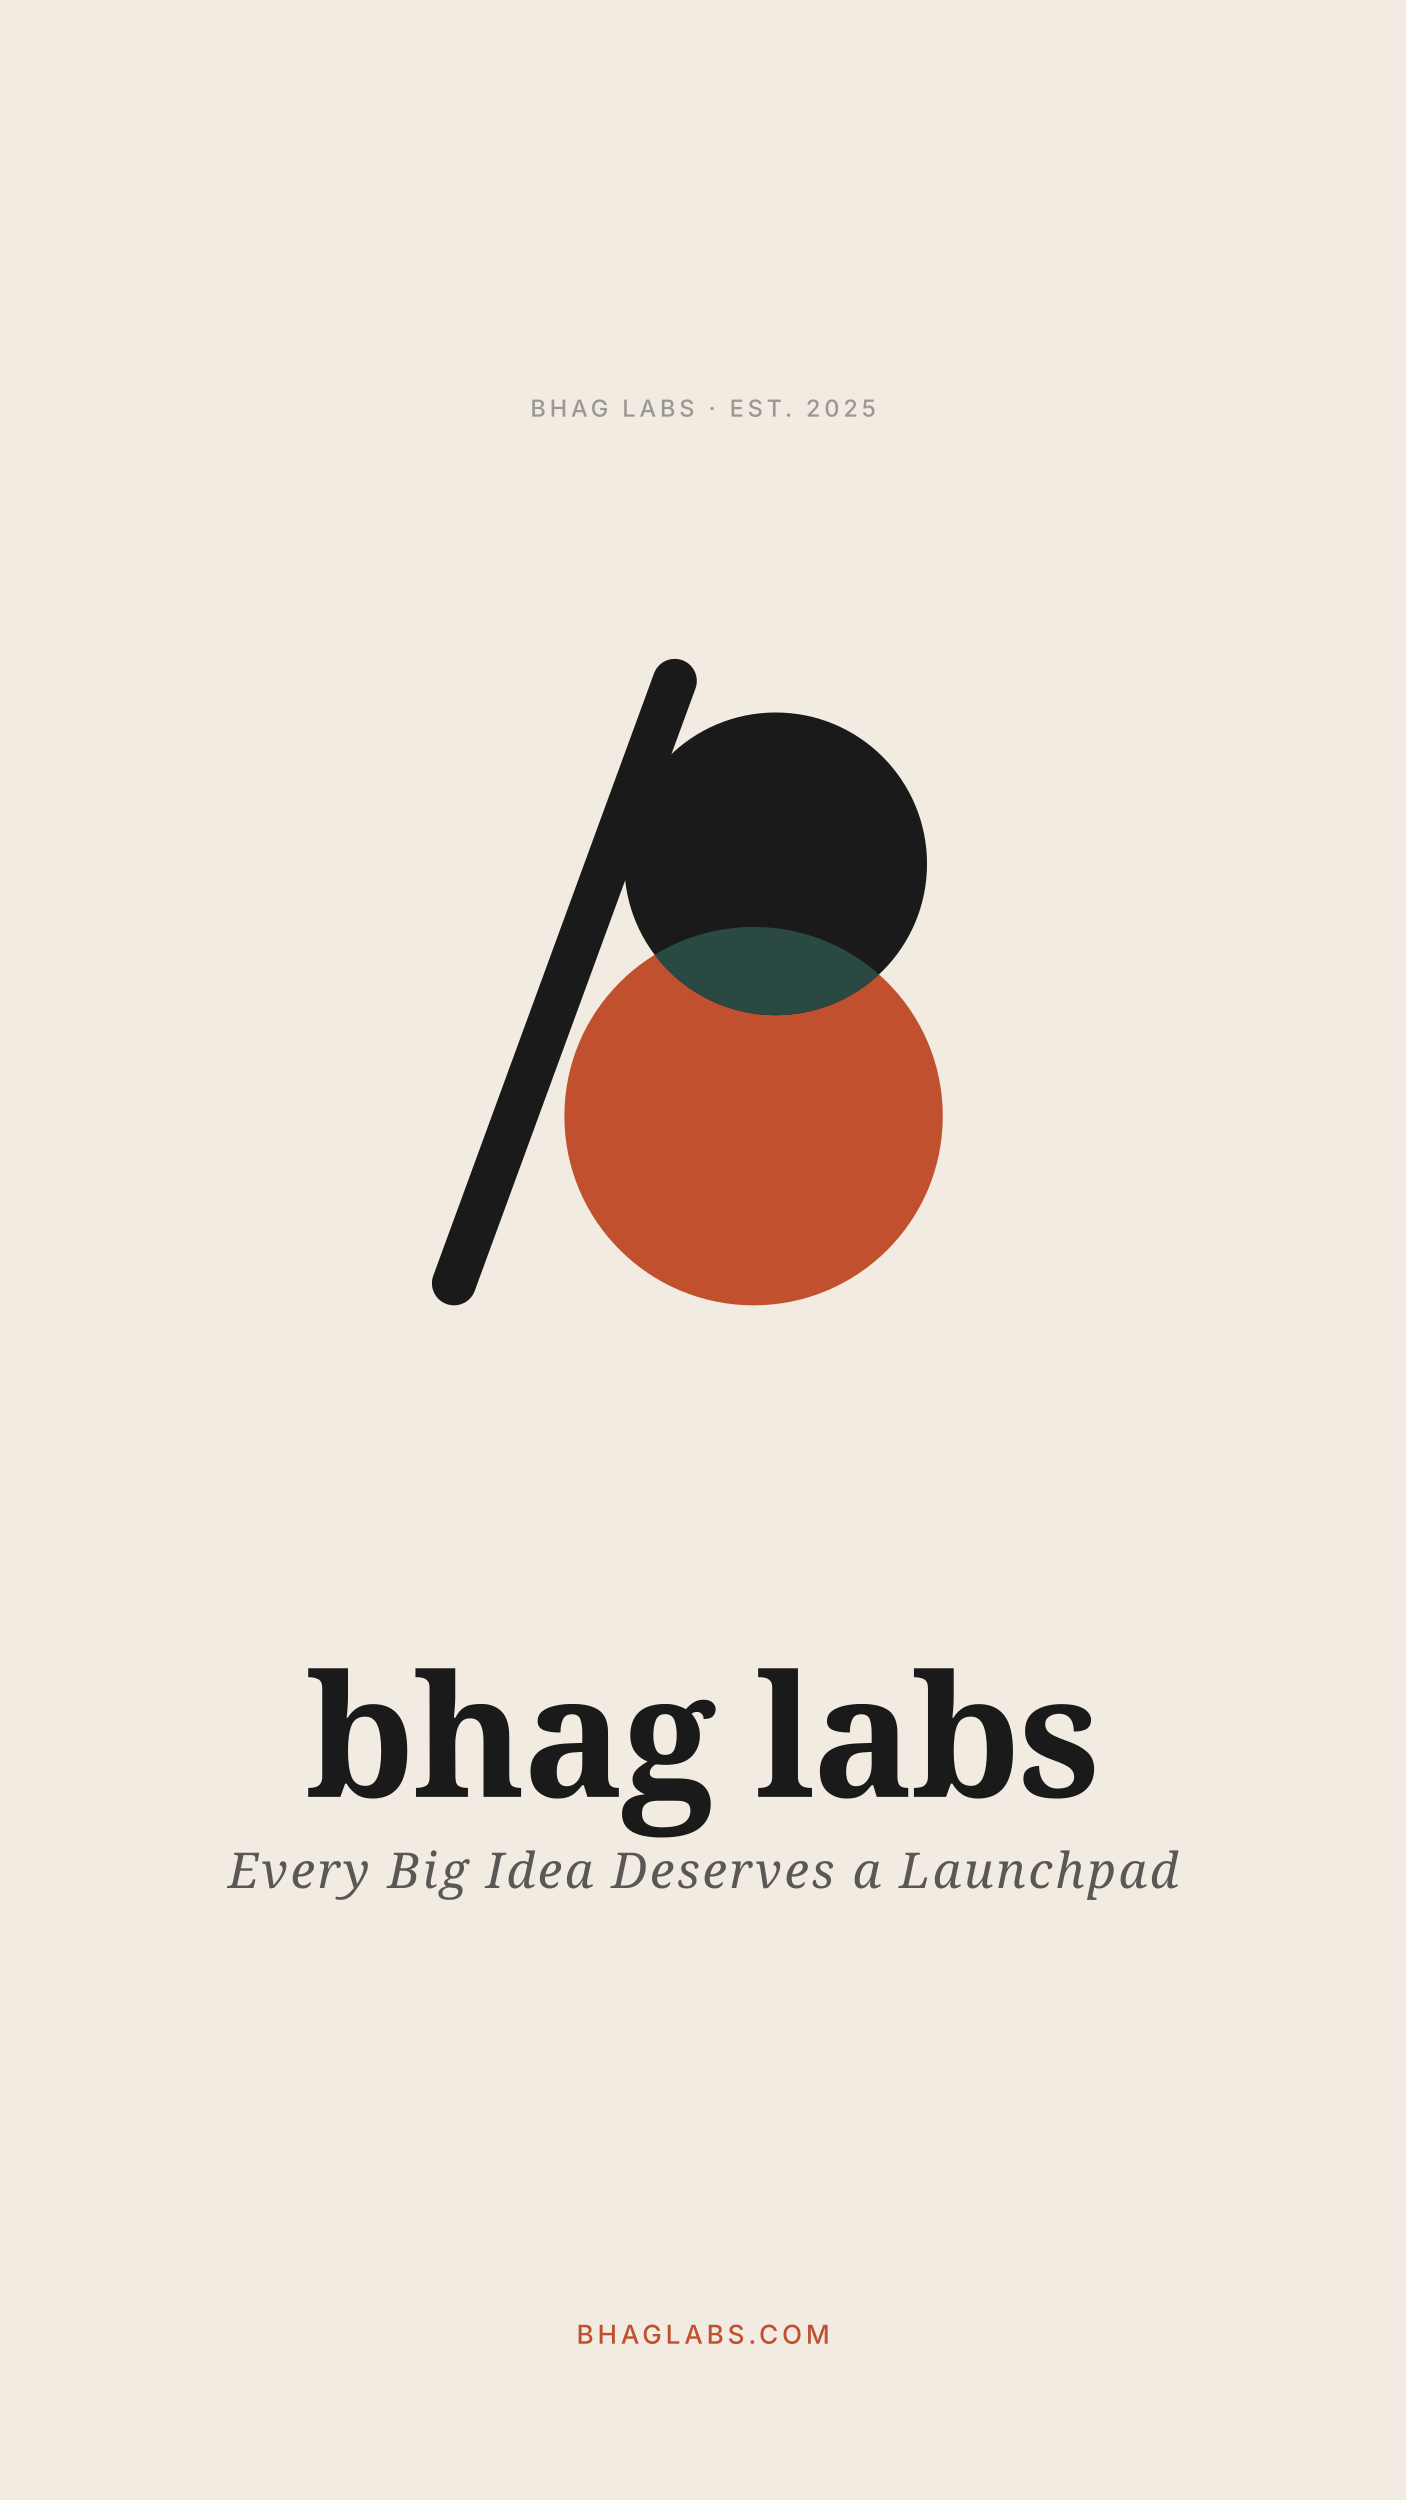
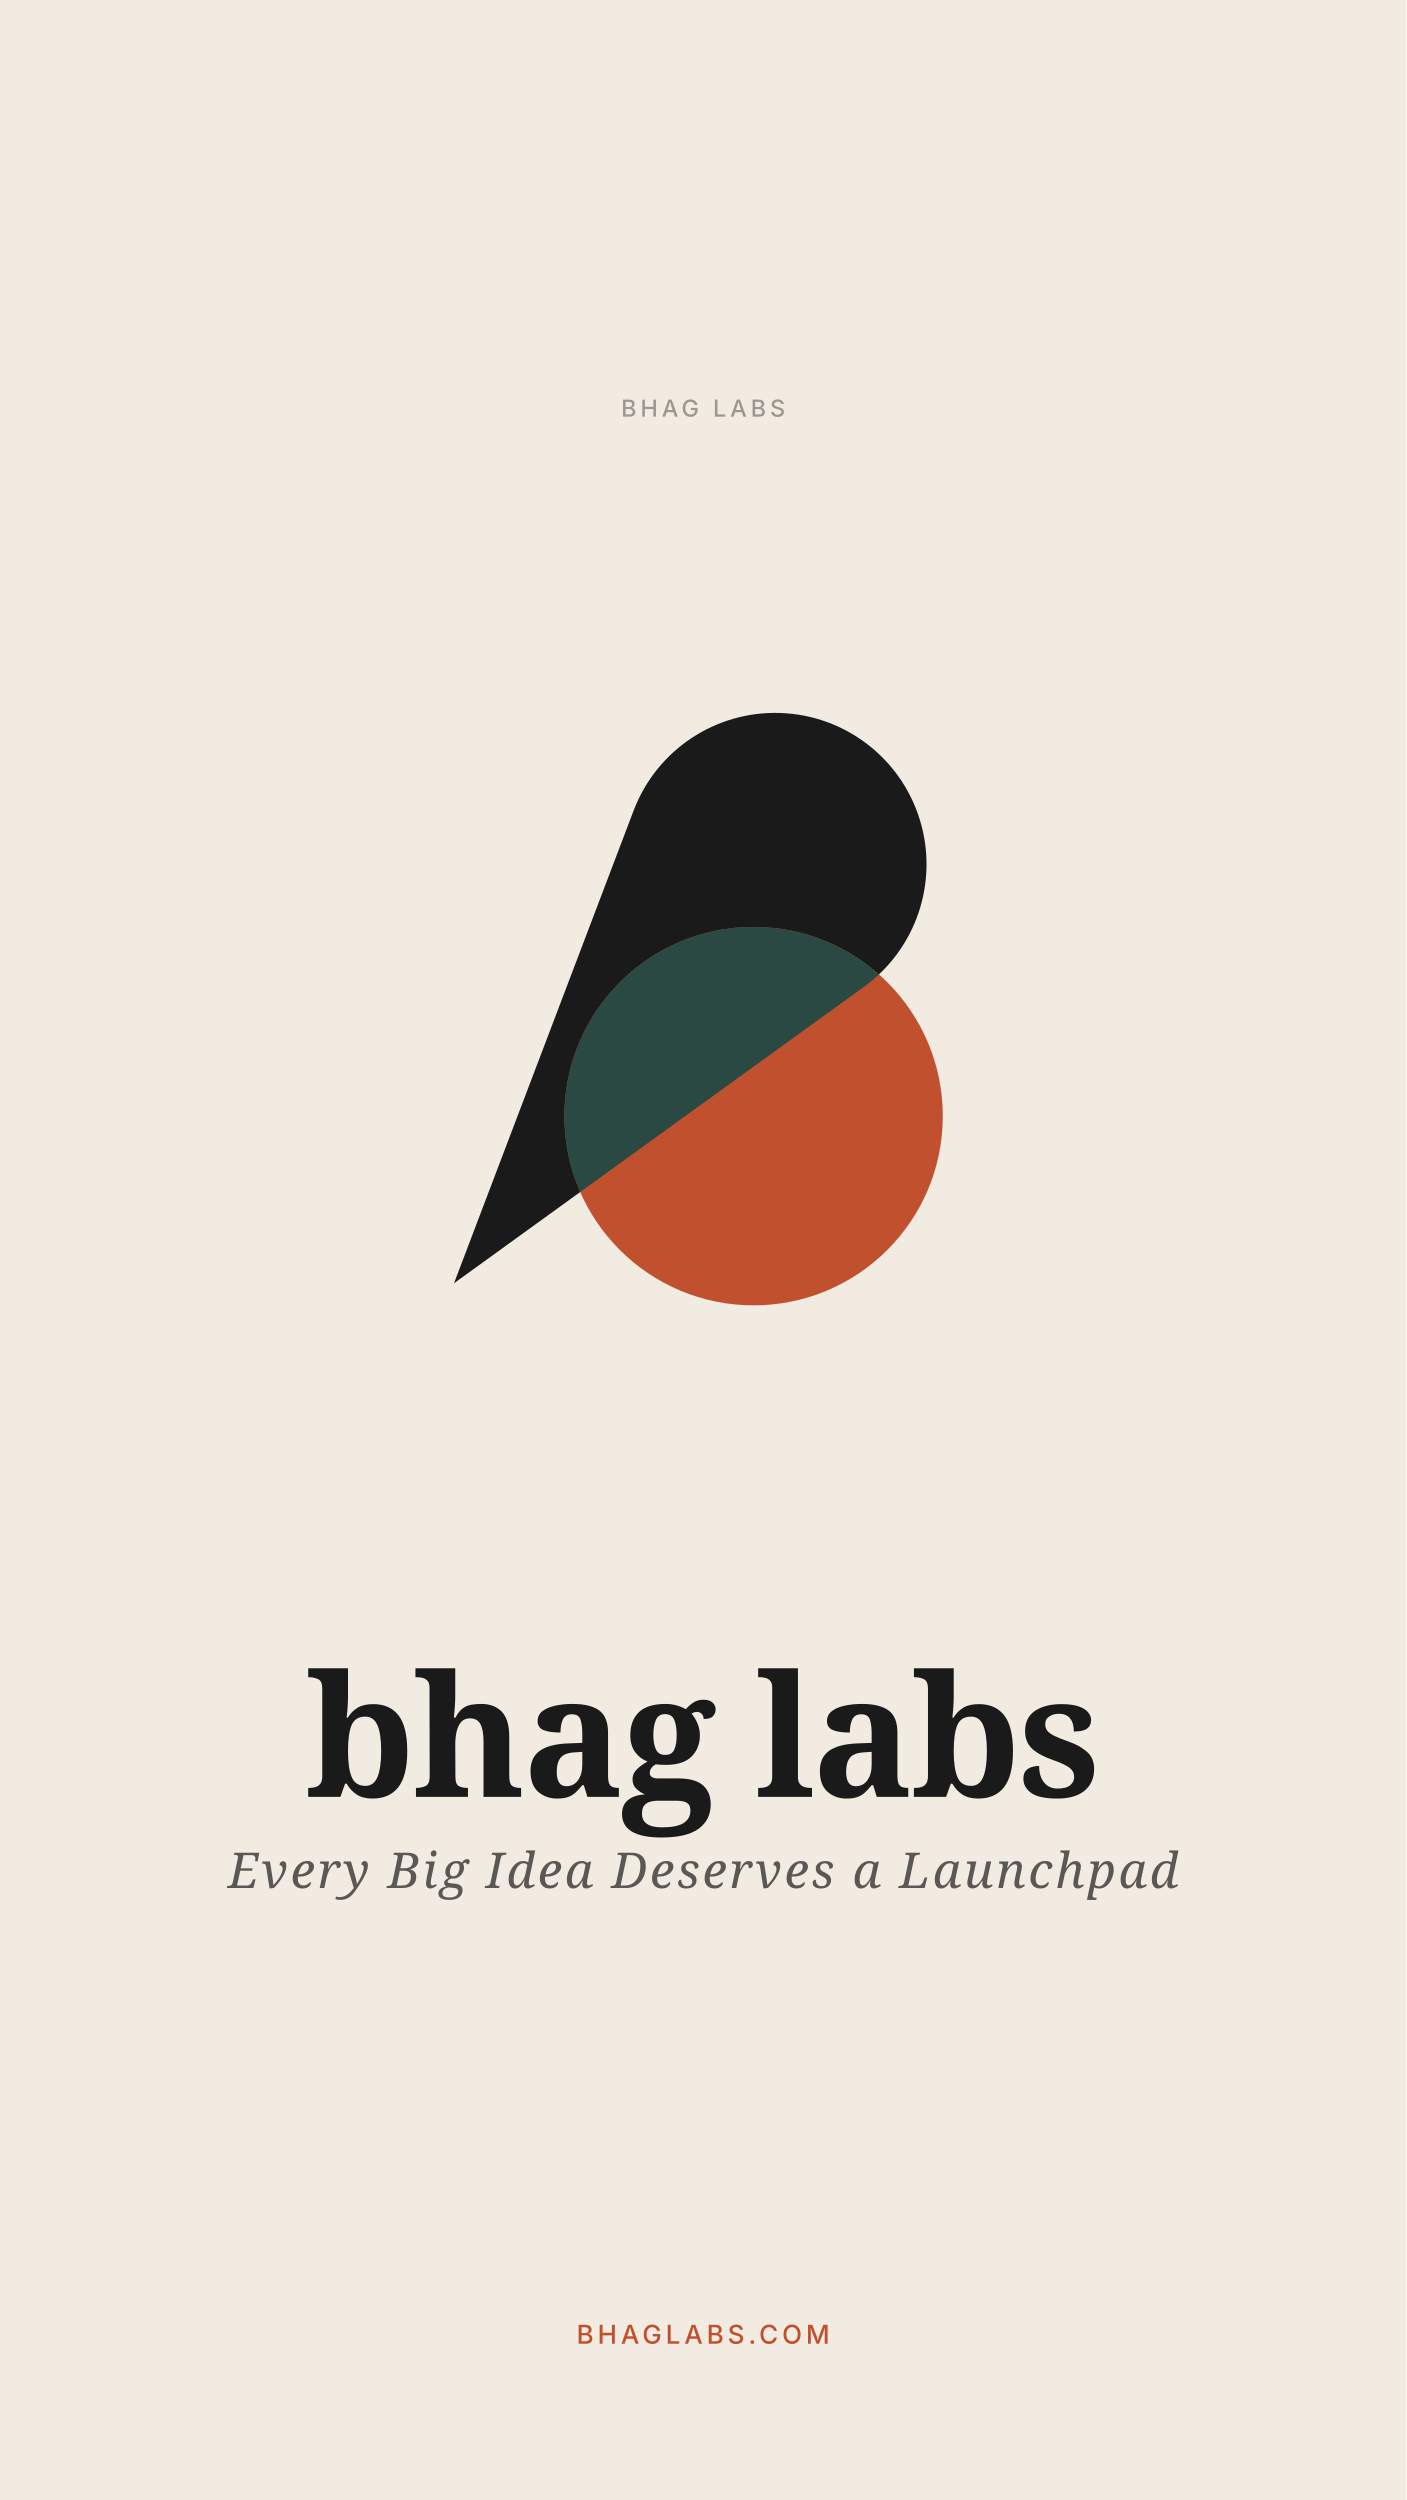
<svg xmlns="http://www.w3.org/2000/svg" viewBox="0 0 1080 1920" role="img" aria-label="BHAG Labs">
  <rect width="1080" height="1920" fill="#f1ebe1" />
  <g transform="translate(230, 460) scale(2.421875)">
    <defs>
      <clipPath id="st-clip">
-         <circle cx="151" cy="84" r="48" />
+         <path d="M 49 217 L 106 67 A 48 48 0 1 1 179 123 Z" />
      </clipPath>
    </defs>
-     <line x1="49" y1="217" x2="119" y2="26" stroke="#1a1a1a" stroke-width="14" stroke-linecap="round" />
+     <path d="M 49 217 L 106 67 A 48 48 0 1 1 179 123 Z" fill="#1a1a1a" />
    <circle cx="144" cy="164" r="60" fill="#c1502e" />
-     <circle cx="151" cy="84" r="48" fill="#1a1a1a" />
    <circle cx="144" cy="164" r="60" fill="#2a4942" clip-path="url(#st-clip)" />
  </g>
  <g transform="translate(540, 1380)" text-anchor="middle">
    <text font-family="'Playfair Display', Georgia, serif" font-weight="700" font-size="130" letter-spacing="-2" fill="#1a1a1a">bhag labs</text>
    <text x="0" y="70" font-family="'Cormorant Garamond', Garamond, serif" font-weight="400" font-style="italic" font-size="38" letter-spacing="2" fill="#1a1a1a" opacity="0.7">Every Big Idea Deserves a Launchpad</text>
  </g>
-   <text x="540" y="320" text-anchor="middle" font-family="Inter, ui-sans-serif, system-ui, sans-serif" font-weight="500" font-size="18" letter-spacing="3" fill="#1a1a1a" opacity="0.4">BHAG LABS  ·  EST. 2025</text>
+   <text x="540" y="320" text-anchor="middle" font-family="Inter, ui-sans-serif, system-ui, sans-serif" font-weight="500" font-size="18" letter-spacing="3" fill="#1a1a1a" opacity="0.4">BHAG LABS</text>
  <text x="540" y="1800" text-anchor="middle" font-family="Inter, ui-sans-serif, system-ui, sans-serif" font-weight="500" font-size="20" letter-spacing="3" fill="#c1502e">BHAGLABS.COM</text>
</svg>
